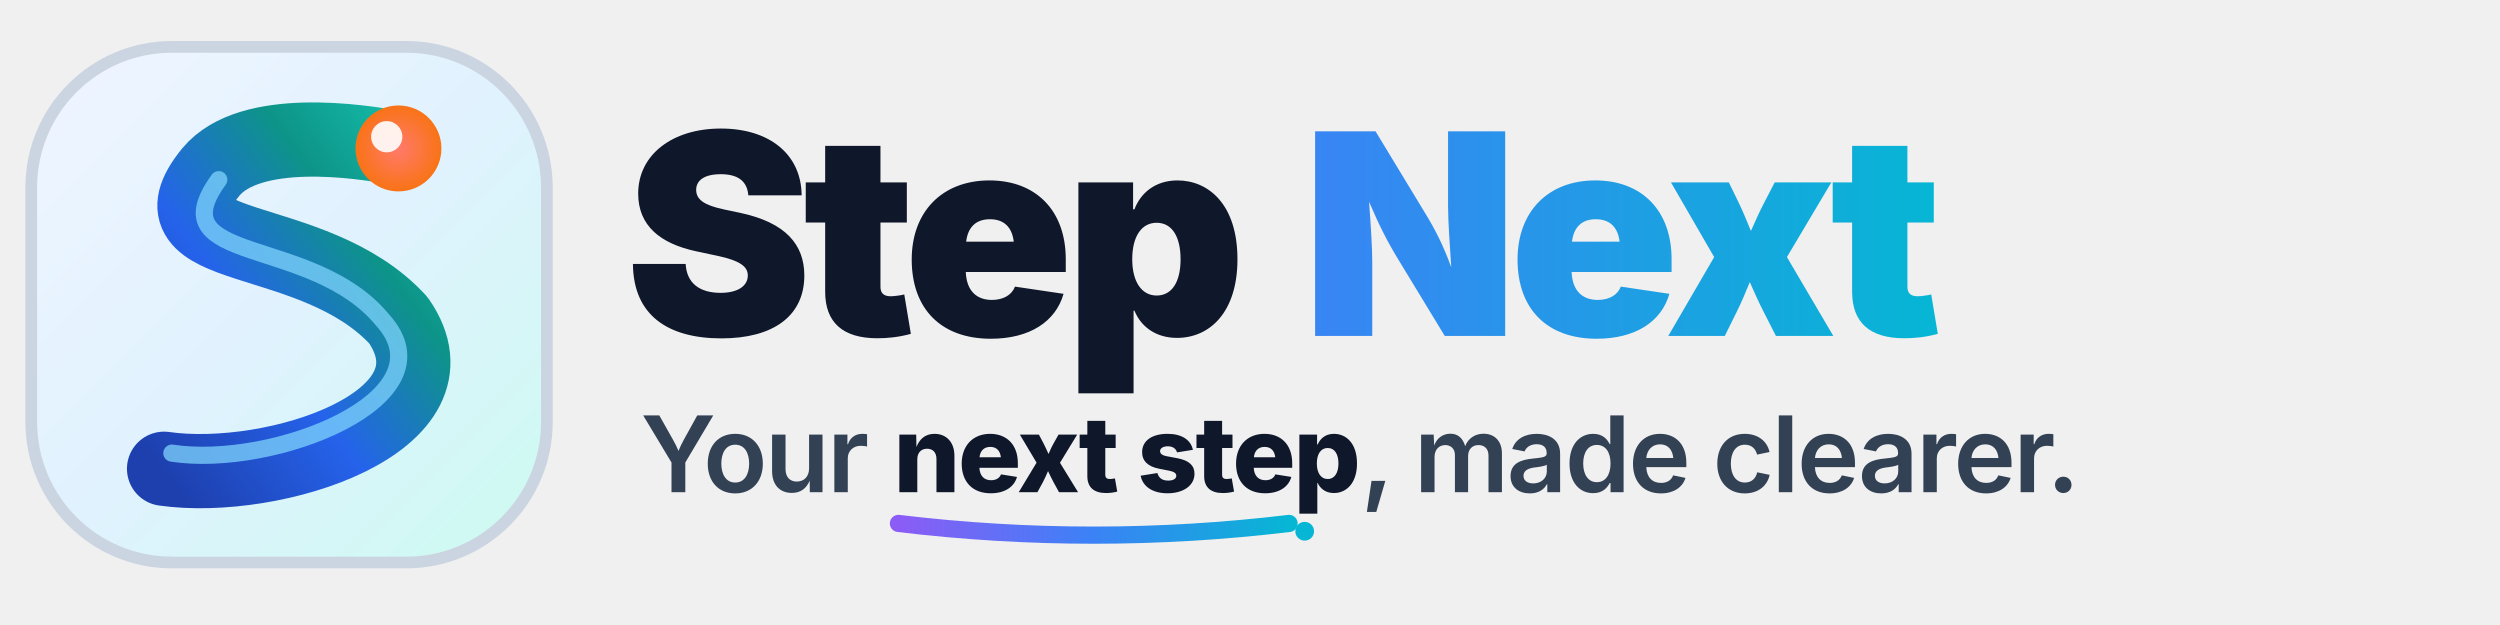
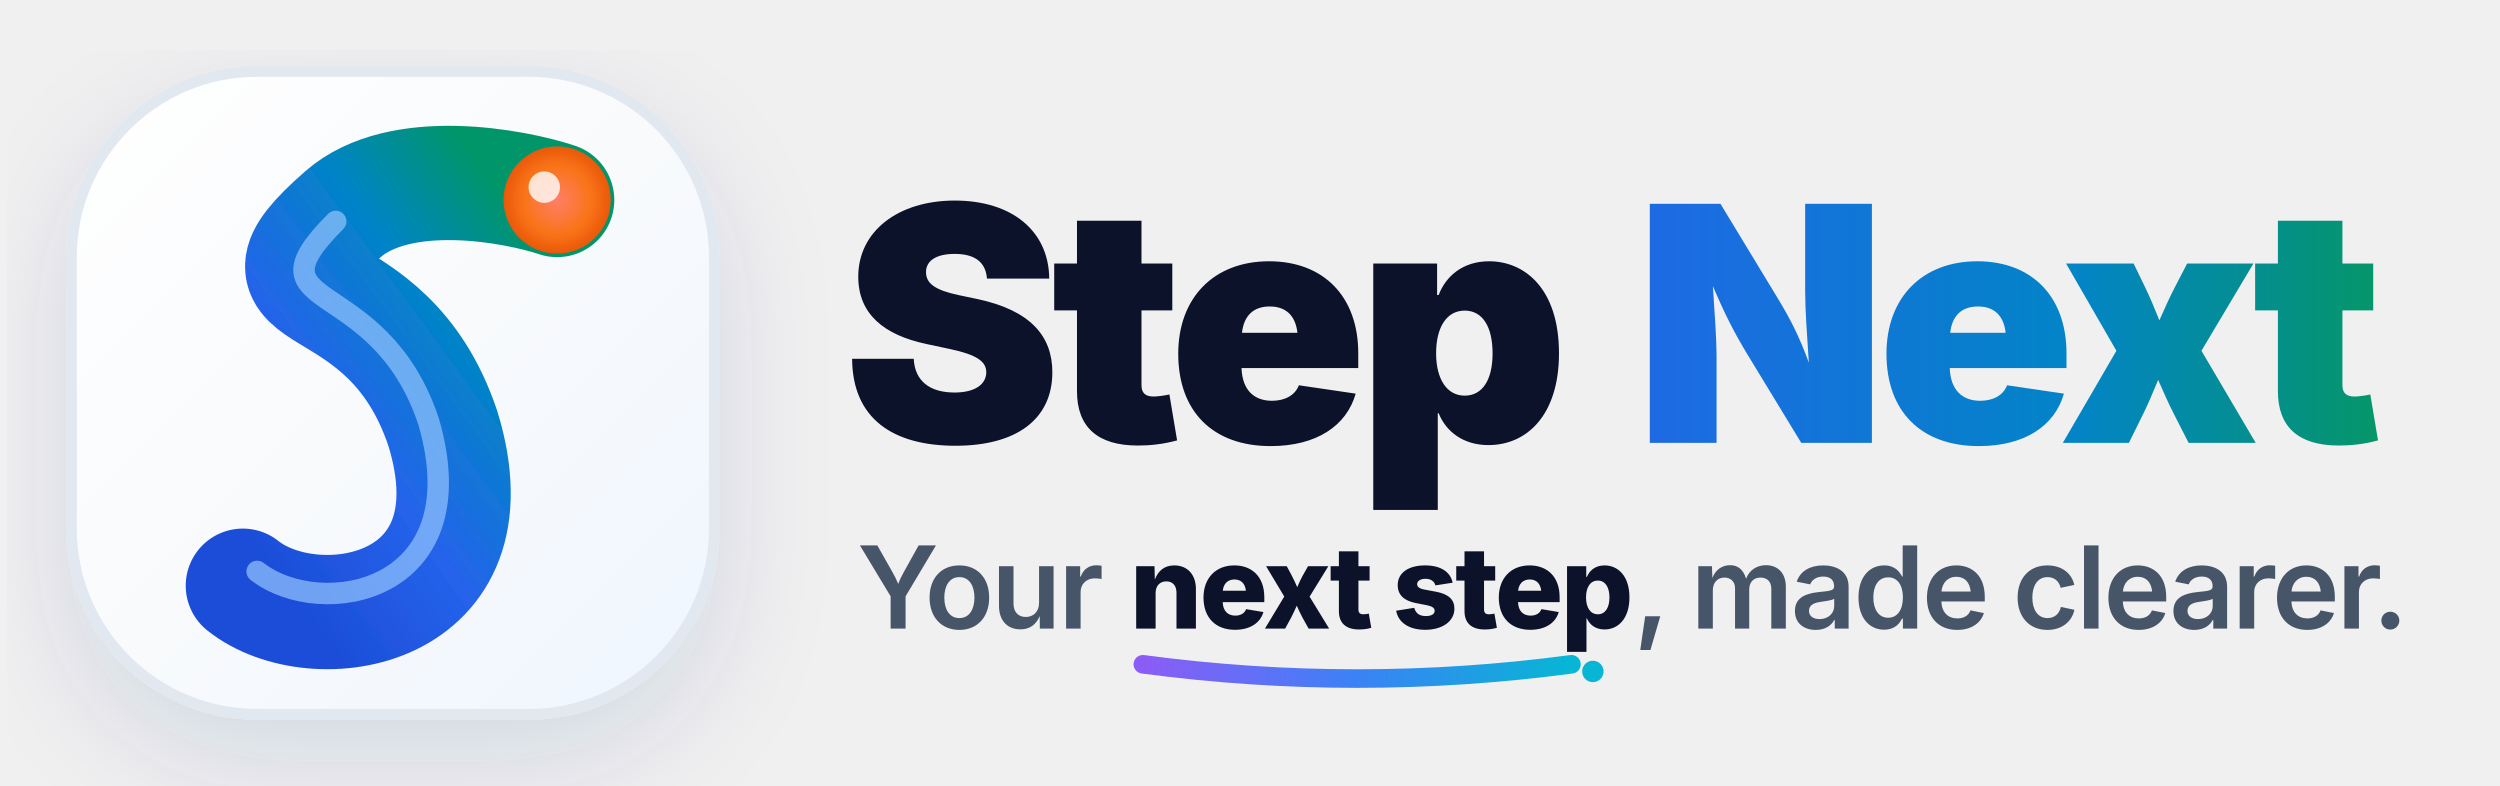
- <svg xmlns="http://www.w3.org/2000/svg" viewBox="0 0 320 80" width="320" height="80">
+ <svg xmlns="http://www.w3.org/2000/svg" viewBox="0 0 350 110" width="350" height="110">
  <defs>
-     <linearGradient id="snPathGrad" x1="0%" y1="100%" x2="100%" y2="0%">
-       <stop offset="0%" stop-color="#1E40AF" />
-       <stop offset="40%" stop-color="#2563EB" />
-       <stop offset="75%" stop-color="#0D9488" />
-       <stop offset="100%" stop-color="#14B8A6" />
+     <linearGradient id="snPathGrad" x1="10%" y1="90%" x2="90%" y2="10%">
+       <stop offset="0%" stop-color="#1D4ED8" />
+       <stop offset="35%" stop-color="#2563EB" />
+       <stop offset="70%" stop-color="#0284C7" />
+       <stop offset="100%" stop-color="#059669" />
    </linearGradient>
-     <radialGradient id="snDotGrad" cx="50%" cy="50%" r="50%">
-       <stop offset="0%" stop-color="#FF7A6B" />
-       <stop offset="100%" stop-color="#F97316" />
+     <radialGradient id="snOrbGrad" cx="50%" cy="50%" r="50%">
+       <stop offset="0%" stop-color="#FF7E67" />
+       <stop offset="65%" stop-color="#F97316" />
+       <stop offset="100%" stop-color="#EA580C" />
    </radialGradient>
-     <linearGradient id="snNextGrad" x1="0%" y1="0%" x2="100%" y2="0%">
-       <stop offset="0%" stop-color="#2563EB" />
-       <stop offset="50%" stop-color="#3B82F6" />
-       <stop offset="100%" stop-color="#06B6D4" />
+     <linearGradient id="snNextTextGrad" x1="0%" y1="0%" x2="100%" y2="0%">
+       <stop offset="0%" stop-color="#1D4ED8" />
+       <stop offset="45%" stop-color="#2563EB" />
+       <stop offset="80%" stop-color="#0284C7" />
+       <stop offset="100%" stop-color="#059669" />
    </linearGradient>
-     <linearGradient id="snAccentGrad" x1="0%" y1="0%" x2="100%" y2="0%">
+     <linearGradient id="snSwoopGrad" x1="0%" y1="0%" x2="100%" y2="0%">
      <stop offset="0%" stop-color="#8B5CF6" />
      <stop offset="50%" stop-color="#3B82F6" />
      <stop offset="100%" stop-color="#06B6D4" />
    </linearGradient>
-     <linearGradient id="snIconBg" x1="0%" y1="0%" x2="100%" y2="100%">
-       <stop offset="0%" stop-color="#F0F5FF" />
-       <stop offset="50%" stop-color="#E0F2FE" />
-       <stop offset="100%" stop-color="#CCFBF1" />
+     <linearGradient id="snIconContainerBg" x1="0%" y1="0%" x2="100%" y2="100%">
+       <stop offset="0%" stop-color="#FFFFFF" />
+       <stop offset="50%" stop-color="#F8FAFC" />
+       <stop offset="100%" stop-color="#EFF6FF" />
    </linearGradient>
+     <filter id="iconShadow" x="-10%" y="-10%" width="130%" height="130%">
+       <feDropShadow dx="0" dy="6" stdDeviation="8" flood-color="#1E3A8A" flood-opacity="0.12" />
+     </filter>
  </defs>
-   <g transform="translate(4, 6)">
-     <rect width="66" height="66" rx="18" fill="url(#snIconBg)" stroke="#CBD5E1" stroke-width="1.5" />
-     <path d="M 17 54 C 31 56, 56 48, 47 35 C 36 23, 14 27, 23 16 C 28 10, 42 12, 47 13" fill="none" stroke="url(#snPathGrad)" stroke-width="9.5" stroke-linecap="round" stroke-linejoin="round" />
-     <path d="M 18 52 C 31 54, 54 45, 45 35 C 36 24, 16 28, 24 17" fill="none" stroke="#7DD3FC" stroke-width="2.2" stroke-linecap="round" opacity="0.75" />
-     <circle cx="47" cy="13" r="5.5" fill="url(#snDotGrad)" />
-     <circle cx="45.5" cy="11.5" r="2" fill="#FFFFFF" opacity="0.9" />
+   <g transform="translate(10, 10)" filter="url(#iconShadow)">
+     <rect width="90" height="90" rx="26" fill="url(#snIconContainerBg)" stroke="#E2E8F0" stroke-width="1.5" />
+     <path d="M 24 72 C 34 80, 60 76, 52 50 C 44 26, 22 34, 38 20 C 46 13, 62 16, 68 18" fill="none" stroke="#CBD5E1" stroke-width="14" stroke-linecap="round" opacity="0.4" />
+     <path d="M 24 72 C 34 80, 60 76, 52 50 C 44 26, 22 34, 38 20 C 46 13, 62 16, 68 18" fill="none" stroke="url(#snPathGrad)" stroke-width="16" stroke-linecap="round" stroke-linejoin="round" />
+     <path d="M 26 70 C 35 77, 57 73, 50 49 C 43 28, 24 34, 37 21" fill="none" stroke="#93C5FD" stroke-width="3" stroke-linecap="round" opacity="0.7" />
+     <circle cx="68" cy="18" r="7.5" fill="url(#snOrbGrad)" />
+     <circle cx="66.2" cy="16.2" r="2.2" fill="#FFFFFF" opacity="0.8" />
  </g>
-   <g transform="translate(80, 43)">
-     <text font-family="Inter, system-ui, -apple-system, sans-serif" font-weight="900" font-size="36" letter-spacing="-1.2">
-       <tspan fill="#0F172A">Step</tspan>
-       <tspan fill="url(#snNextGrad)">Next</tspan>
+   <g transform="translate(118, 62)">
+     <text font-family="Inter, system-ui, -apple-system, BlinkMacSystemFont, 'Segoe UI', Roboto, sans-serif" font-weight="900" font-size="46" letter-spacing="-1.5">
+       <tspan fill="#0B1229">Step</tspan>
+       <tspan fill="url(#snNextTextGrad)">Next</tspan>
    </text>
  </g>
-   <g transform="translate(82, 63)">
-     <text font-family="Inter, system-ui, -apple-system, sans-serif" font-weight="600" font-size="13.5" fill="#334155" letter-spacing="-0.3">
-       Your <tspan font-weight="800" fill="#0F172A">next step</tspan>, made clearer.
+   <g transform="translate(120, 88)">
+     <text font-family="Inter, system-ui, -apple-system, BlinkMacSystemFont, 'Segoe UI', Roboto, sans-serif" font-weight="600" font-size="16" fill="#475569" letter-spacing="-0.4">
+       Your <tspan font-weight="800" fill="#0B1229">next step</tspan>, made clearer.
    </text>
-     <path d="M 33 4 Q 58 7, 83 4" stroke="url(#snAccentGrad)" stroke-width="2.2" stroke-linecap="round" fill="none" />
-     <circle cx="85" cy="5" r="1.2" fill="#06B6D4" />
+     <path d="M 40 5 Q 70 9, 100 5" stroke="url(#snSwoopGrad)" stroke-width="2.6" stroke-linecap="round" fill="none" />
+     <circle cx="103" cy="6" r="1.5" fill="#06B6D4" />
  </g>
</svg>
